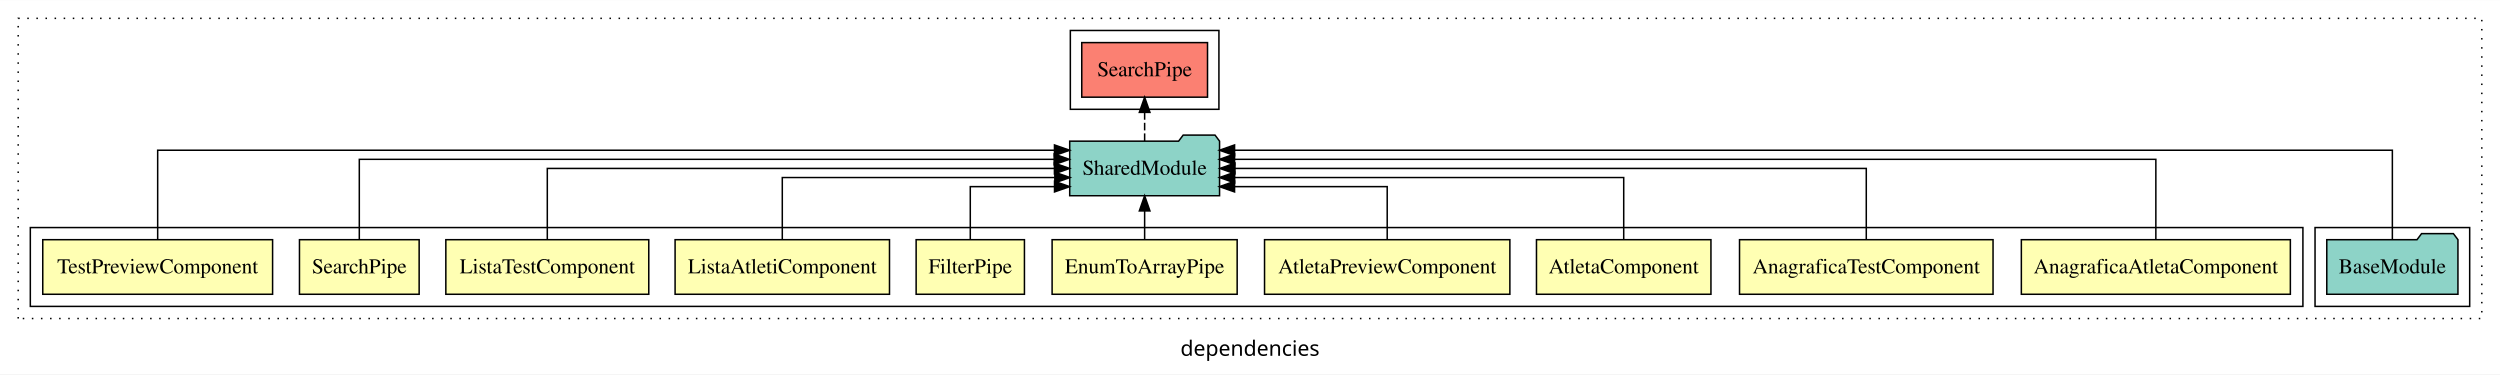
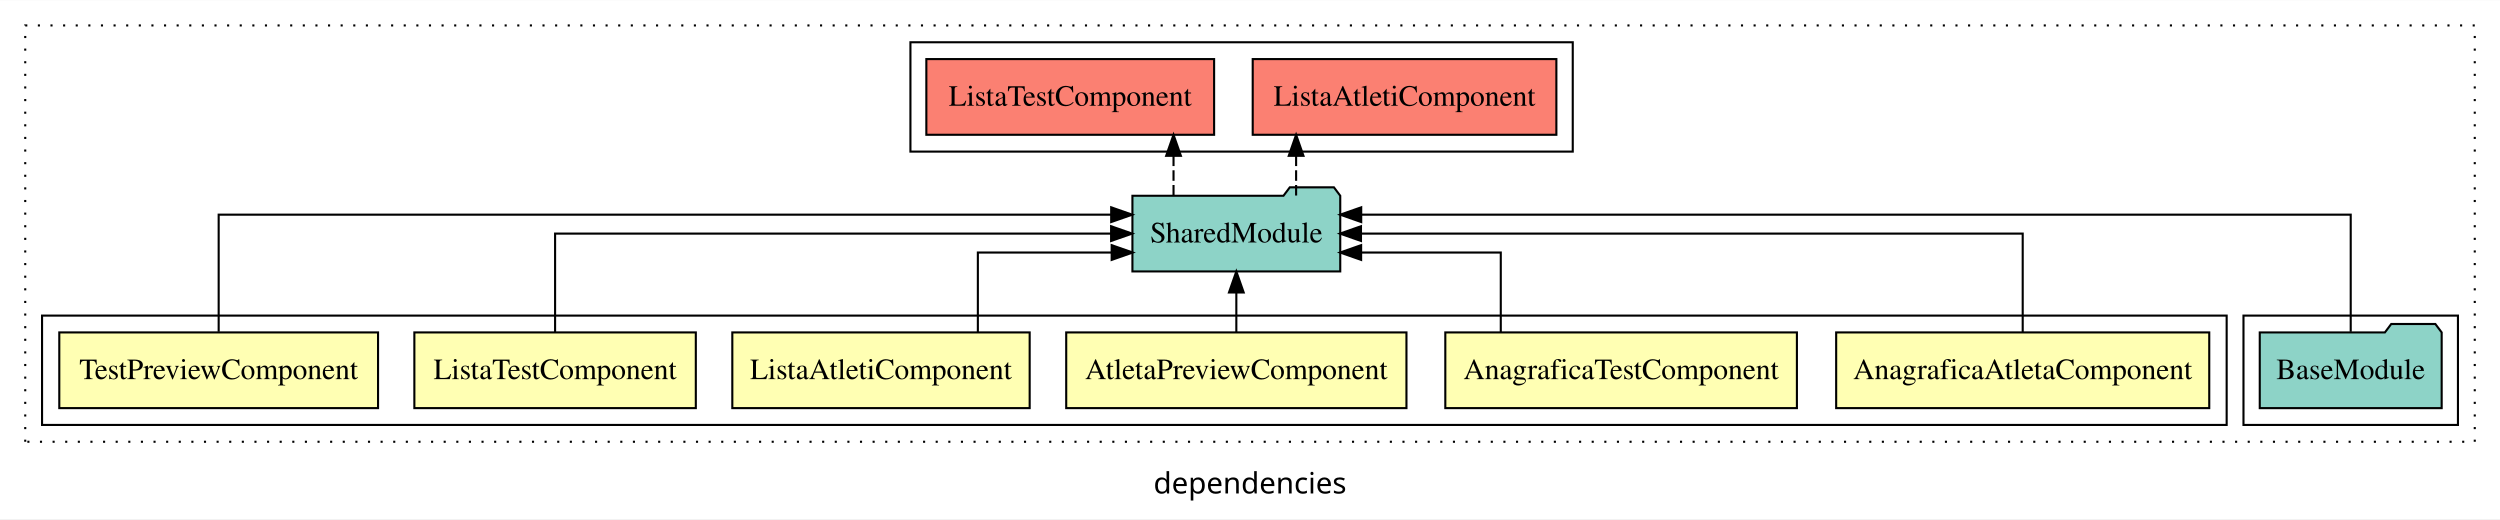
- <svg xmlns="http://www.w3.org/2000/svg" width="1649pt" height="247pt" viewBox="0.00 0.00 1649.00 246.80">
+ <svg xmlns="http://www.w3.org/2000/svg" width="1189pt" height="247pt" viewBox="0.00 0.00 1189.00 246.80">
  <g id="graph0" class="graph" transform="scale(1 1) rotate(0) translate(4 242.8)">
-     <polygon fill="white" stroke="transparent" points="-4,4 -4,-242.8 1645,-242.8 1645,4 -4,4" />
-     <text text-anchor="middle" x="820.5" y="-8.2" font-family="sans-serif" font-size="14.00">dependencies</text>
+     <polygon fill="white" stroke="transparent" points="-4,4 -4,-242.8 1185,-242.8 1185,4 -4,4" />
+     <text text-anchor="middle" x="590.5" y="-8.2" font-family="sans-serif" font-size="14.00">dependencies</text>
    <g id="clust1" class="cluster">
-       <polygon fill="none" stroke="black" stroke-dasharray="1,5" points="8,-32.8 8,-230.8 1633,-230.8 1633,-32.8 8,-32.8" />
+       <polygon fill="none" stroke="black" stroke-dasharray="1,5" points="8,-32.8 8,-230.8 1173,-230.8 1173,-32.8 8,-32.8" />
    </g>
-     <g id="clust14" class="cluster">
-       <polygon fill="none" stroke="black" points="702,-170.8 702,-222.8 800,-222.8 800,-170.8 702,-170.8" />
+     <g id="clust9" class="cluster">
+       <polygon fill="none" stroke="black" points="1063,-40.8 1063,-92.8 1165,-92.8 1165,-40.8 1063,-40.8" />
    </g>
-     <g id="clust13" class="cluster">
-       <polygon fill="none" stroke="black" points="1523,-40.8 1523,-92.8 1625,-92.8 1625,-40.8 1523,-40.8" />
+     <g id="clust10" class="cluster">
+       <polygon fill="none" stroke="black" points="429,-170.8 429,-222.8 744,-222.8 744,-170.8 429,-170.8" />
    </g>
    <g id="clust2" class="cluster">
-       <polygon fill="none" stroke="black" points="16,-40.8 16,-92.8 1515,-92.8 1515,-40.8 16,-40.8" />
+       <polygon fill="none" stroke="black" points="16,-40.8 16,-92.8 1055,-92.8 1055,-40.8 16,-40.8" />
    </g>
    <g id="node1" class="node">
-       <polygon fill="#ffffb3" stroke="black" points="1506.72,-84.8 1329.28,-84.8 1329.28,-48.8 1506.72,-48.8 1506.72,-84.8" />
-       <text text-anchor="middle" x="1418" y="-62.6" font-family="Times,serif" font-size="14.00">AnagraficaAtletaComponent</text>
+       <polygon fill="#ffffb3" stroke="black" points="1046.72,-84.8 869.28,-84.8 869.28,-48.8 1046.72,-48.8 1046.72,-84.8" />
+       <text text-anchor="middle" x="958" y="-62.6" font-family="Times,serif" font-size="14.00">AnagraficaAtletaComponent</text>
    </g>
-     <g id="node11" class="node">
-       <polygon fill="#8dd3c7" stroke="black" points="800.42,-149.8 797.42,-153.8 776.42,-153.8 773.42,-149.8 701.58,-149.8 701.58,-113.8 800.42,-113.8 800.42,-149.8" />
-       <text text-anchor="middle" x="751" y="-127.6" font-family="Times,serif" font-size="14.00">SharedModule</text>
+     <g id="node7" class="node">
+       <polygon fill="#8dd3c7" stroke="black" points="633.42,-149.8 630.42,-153.8 609.42,-153.8 606.42,-149.8 534.58,-149.8 534.58,-113.8 633.42,-113.8 633.42,-149.8" />
+       <text text-anchor="middle" x="584" y="-127.6" font-family="Times,serif" font-size="14.00">SharedModule</text>
    </g>
    <g id="edge1" class="edge">
-       <path fill="none" stroke="black" d="M1418,-85.08C1418,-106.12 1418,-137.8 1418,-137.8 1418,-137.8 810.32,-137.8 810.32,-137.8" />
-       <polygon fill="black" stroke="black" points="810.32,-134.3 800.32,-137.8 810.32,-141.3 810.32,-134.3" />
+       <path fill="none" stroke="black" d="M958,-84.91C958,-104.14 958,-131.8 958,-131.8 958,-131.8 643.28,-131.8 643.28,-131.8" />
+       <polygon fill="black" stroke="black" points="643.28,-128.3 633.28,-131.8 643.28,-135.3 643.28,-128.3" />
    </g>
    <g id="node2" class="node">
-       <polygon fill="#ffffb3" stroke="black" points="1310.61,-84.8 1143.39,-84.8 1143.39,-48.8 1310.61,-48.8 1310.61,-84.8" />
-       <text text-anchor="middle" x="1227" y="-62.6" font-family="Times,serif" font-size="14.00">AnagraficaTestComponent</text>
+       <polygon fill="#ffffb3" stroke="black" points="850.61,-84.8 683.39,-84.8 683.39,-48.8 850.61,-48.8 850.61,-84.8" />
+       <text text-anchor="middle" x="767" y="-62.6" font-family="Times,serif" font-size="14.00">AnagraficaTestComponent</text>
    </g>
    <g id="edge2" class="edge">
-       <path fill="none" stroke="black" d="M1227,-84.91C1227,-104.14 1227,-131.8 1227,-131.8 1227,-131.8 810.59,-131.8 810.59,-131.8" />
-       <polygon fill="black" stroke="black" points="810.59,-128.3 800.59,-131.8 810.59,-135.3 810.59,-128.3" />
+       <path fill="none" stroke="black" d="M709.77,-84.83C709.77,-101.2 709.77,-122.8 709.77,-122.8 709.77,-122.8 643.35,-122.8 643.35,-122.8" />
+       <polygon fill="black" stroke="black" points="643.35,-119.3 633.35,-122.8 643.35,-126.3 643.35,-119.3" />
    </g>
    <g id="node3" class="node">
-       <polygon fill="#ffffb3" stroke="black" points="1124.54,-84.8 1009.46,-84.8 1009.46,-48.8 1124.54,-48.8 1124.54,-84.8" />
-       <text text-anchor="middle" x="1067" y="-62.6" font-family="Times,serif" font-size="14.00">AtletaComponent</text>
+       <polygon fill="#ffffb3" stroke="black" points="664.91,-84.8 503.09,-84.8 503.09,-48.8 664.91,-48.8 664.91,-84.8" />
+       <text text-anchor="middle" x="584" y="-62.6" font-family="Times,serif" font-size="14.00">AtletaPreviewComponent</text>
    </g>
    <g id="edge3" class="edge">
-       <path fill="none" stroke="black" d="M1067,-84.82C1067,-102.17 1067,-125.8 1067,-125.8 1067,-125.8 810.38,-125.8 810.38,-125.8" />
-       <polygon fill="black" stroke="black" points="810.38,-122.3 800.38,-125.8 810.37,-129.3 810.38,-122.3" />
+       <path fill="none" stroke="black" d="M584,-84.91C584,-84.91 584,-103.79 584,-103.79" />
+       <polygon fill="black" stroke="black" points="580.5,-103.79 584,-113.79 587.5,-103.79 580.5,-103.79" />
    </g>
    <g id="node4" class="node">
-       <polygon fill="#ffffb3" stroke="black" points="991.91,-84.8 830.09,-84.8 830.09,-48.8 991.91,-48.8 991.91,-84.8" />
-       <text text-anchor="middle" x="911" y="-62.6" font-family="Times,serif" font-size="14.00">AtletaPreviewComponent</text>
+       <polygon fill="#ffffb3" stroke="black" points="485.71,-84.8 344.29,-84.8 344.29,-48.8 485.71,-48.8 485.71,-84.8" />
+       <text text-anchor="middle" x="415" y="-62.6" font-family="Times,serif" font-size="14.00">ListaAtletiComponent</text>
    </g>
    <g id="edge4" class="edge">
-       <path fill="none" stroke="black" d="M911,-85.04C911,-100.37 911,-119.8 911,-119.8 911,-119.8 810.31,-119.8 810.31,-119.8" />
-       <polygon fill="black" stroke="black" points="810.31,-116.3 800.31,-119.8 810.31,-123.3 810.31,-116.3" />
+       <path fill="none" stroke="black" d="M461.07,-84.83C461.07,-101.2 461.07,-122.8 461.07,-122.8 461.07,-122.8 524.71,-122.8 524.71,-122.8" />
+       <polygon fill="black" stroke="black" points="524.71,-126.3 534.71,-122.8 524.71,-119.3 524.71,-126.3" />
    </g>
    <g id="node5" class="node">
-       <polygon fill="#ffffb3" stroke="black" points="812.03,-84.8 689.97,-84.8 689.97,-48.8 812.03,-48.8 812.03,-84.8" />
-       <text text-anchor="middle" x="751" y="-62.6" font-family="Times,serif" font-size="14.00">EnumToArrayPipe</text>
+       <polygon fill="#ffffb3" stroke="black" points="326.93,-84.8 193.07,-84.8 193.07,-48.8 326.93,-48.8 326.93,-84.8" />
+       <text text-anchor="middle" x="260" y="-62.6" font-family="Times,serif" font-size="14.00">ListaTestComponent</text>
    </g>
    <g id="edge5" class="edge">
-       <path fill="none" stroke="black" d="M751,-84.91C751,-84.91 751,-103.79 751,-103.79" />
-       <polygon fill="black" stroke="black" points="747.5,-103.79 751,-113.79 754.5,-103.79 747.5,-103.79" />
+       <path fill="none" stroke="black" d="M260,-84.91C260,-104.14 260,-131.8 260,-131.8 260,-131.8 524.44,-131.8 524.44,-131.8" />
+       <polygon fill="black" stroke="black" points="524.44,-135.3 534.44,-131.8 524.44,-128.3 524.44,-135.3" />
    </g>
    <g id="node6" class="node">
-       <polygon fill="#ffffb3" stroke="black" points="671.72,-84.8 600.28,-84.8 600.28,-48.8 671.72,-48.8 671.72,-84.8" />
-       <text text-anchor="middle" x="636" y="-62.6" font-family="Times,serif" font-size="14.00">FilterPipe</text>
-     </g>
-     <g id="edge6" class="edge">
-       <path fill="none" stroke="black" d="M636,-85.04C636,-100.37 636,-119.8 636,-119.8 636,-119.8 691.56,-119.8 691.56,-119.8" />
-       <polygon fill="black" stroke="black" points="691.56,-123.3 701.56,-119.8 691.56,-116.3 691.56,-123.3" />
-     </g>
-     <g id="node7" class="node">
-       <polygon fill="#ffffb3" stroke="black" points="582.71,-84.8 441.29,-84.8 441.29,-48.8 582.71,-48.8 582.71,-84.8" />
-       <text text-anchor="middle" x="512" y="-62.6" font-family="Times,serif" font-size="14.00">ListaAtletiComponent</text>
-     </g>
-     <g id="edge7" class="edge">
-       <path fill="none" stroke="black" d="M512,-84.82C512,-102.17 512,-125.8 512,-125.8 512,-125.8 691.77,-125.8 691.77,-125.8" />
-       <polygon fill="black" stroke="black" points="691.77,-129.3 701.77,-125.8 691.77,-122.3 691.77,-129.3" />
-     </g>
-     <g id="node8" class="node">
-       <polygon fill="#ffffb3" stroke="black" points="423.93,-84.8 290.07,-84.8 290.07,-48.8 423.93,-48.8 423.93,-84.8" />
-       <text text-anchor="middle" x="357" y="-62.6" font-family="Times,serif" font-size="14.00">ListaTestComponent</text>
-     </g>
-     <g id="edge8" class="edge">
-       <path fill="none" stroke="black" d="M357,-84.91C357,-104.14 357,-131.8 357,-131.8 357,-131.8 691.5,-131.8 691.5,-131.8" />
-       <polygon fill="black" stroke="black" points="691.5,-135.3 701.5,-131.8 691.5,-128.3 691.5,-135.3" />
-     </g>
-     <g id="node9" class="node">
-       <polygon fill="#ffffb3" stroke="black" points="272.47,-84.8 193.53,-84.8 193.53,-48.8 272.47,-48.8 272.47,-84.8" />
-       <text text-anchor="middle" x="233" y="-62.6" font-family="Times,serif" font-size="14.00">SearchPipe</text>
-     </g>
-     <g id="edge9" class="edge">
-       <path fill="none" stroke="black" d="M233,-85.08C233,-106.12 233,-137.8 233,-137.8 233,-137.8 691.33,-137.8 691.33,-137.8" />
-       <polygon fill="black" stroke="black" points="691.33,-141.3 701.33,-137.8 691.33,-134.3 691.33,-141.3" />
-     </g>
-     <g id="node10" class="node">
      <polygon fill="#ffffb3" stroke="black" points="175.8,-84.8 24.2,-84.8 24.2,-48.8 175.8,-48.8 175.8,-84.8" />
      <text text-anchor="middle" x="100" y="-62.6" font-family="Times,serif" font-size="14.00">TestPreviewComponent</text>
    </g>
-     <g id="edge10" class="edge">
-       <path fill="none" stroke="black" d="M100,-85.05C100,-107.82 100,-143.8 100,-143.8 100,-143.8 691.53,-143.8 691.53,-143.8" />
-       <polygon fill="black" stroke="black" points="691.53,-147.3 701.53,-143.8 691.53,-140.3 691.53,-147.3" />
+     <g id="edge6" class="edge">
+       <path fill="none" stroke="black" d="M100,-85.09C100,-107.01 100,-140.8 100,-140.8 100,-140.8 524.48,-140.8 524.48,-140.8" />
+       <polygon fill="black" stroke="black" points="524.48,-144.3 534.48,-140.8 524.48,-137.3 524.48,-144.3" />
    </g>
-     <g id="node13" class="node">
-       <polygon fill="#fb8072" stroke="black" points="792.48,-214.8 709.52,-214.8 709.52,-178.8 792.48,-178.8 792.48,-214.8" />
-       <text text-anchor="middle" x="751" y="-192.6" font-family="Times,serif" font-size="14.00">SearchPipe </text>
+     <g id="node9" class="node">
+       <polygon fill="#fb8072" stroke="black" points="736.21,-214.8 591.79,-214.8 591.79,-178.8 736.21,-178.8 736.21,-214.8" />
+       <text text-anchor="middle" x="664" y="-192.6" font-family="Times,serif" font-size="14.00">ListaAtletiComponent </text>
    </g>
-     <g id="edge12" class="edge">
-       <path fill="none" stroke="black" stroke-dasharray="5,2" d="M751,-149.91C751,-149.91 751,-168.79 751,-168.79" />
-       <polygon fill="black" stroke="black" points="747.5,-168.79 751,-178.79 754.5,-168.79 747.5,-168.79" />
+     <g id="edge8" class="edge">
+       <path fill="none" stroke="black" stroke-dasharray="5,2" d="M612.43,-149.91C612.43,-149.91 612.43,-168.79 612.43,-168.79" />
+       <polygon fill="black" stroke="black" points="608.93,-168.79 612.43,-178.79 615.93,-168.79 608.93,-168.79" />
    </g>
-     <g id="node12" class="node">
-       <polygon fill="#8dd3c7" stroke="black" points="1617.26,-84.8 1614.26,-88.8 1593.26,-88.8 1590.26,-84.8 1530.74,-84.8 1530.74,-48.8 1617.26,-48.8 1617.26,-84.8" />
-       <text text-anchor="middle" x="1574" y="-62.6" font-family="Times,serif" font-size="14.00">BaseModule</text>
+     <g id="node10" class="node">
+       <polygon fill="#fb8072" stroke="black" points="573.43,-214.8 436.57,-214.8 436.57,-178.8 573.43,-178.8 573.43,-214.8" />
+       <text text-anchor="middle" x="505" y="-192.6" font-family="Times,serif" font-size="14.00">ListaTestComponent </text>
    </g>
-     <g id="edge11" class="edge">
-       <path fill="none" stroke="black" d="M1574,-85.05C1574,-107.82 1574,-143.8 1574,-143.8 1574,-143.8 810.32,-143.8 810.32,-143.8" />
-       <polygon fill="black" stroke="black" points="810.32,-140.3 800.32,-143.8 810.32,-147.3 810.32,-140.3" />
+     <g id="edge9" class="edge">
+       <path fill="none" stroke="black" stroke-dasharray="5,2" d="M554.13,-149.91C554.13,-149.91 554.13,-168.79 554.13,-168.79" />
+       <polygon fill="black" stroke="black" points="550.63,-168.79 554.13,-178.79 557.63,-168.79 550.63,-168.79" />
+     </g>
+     <g id="node8" class="node">
+       <polygon fill="#8dd3c7" stroke="black" points="1157.26,-84.8 1154.26,-88.8 1133.26,-88.8 1130.26,-84.8 1070.74,-84.8 1070.74,-48.8 1157.26,-48.8 1157.26,-84.8" />
+       <text text-anchor="middle" x="1114" y="-62.6" font-family="Times,serif" font-size="14.00">BaseModule</text>
+     </g>
+     <g id="edge7" class="edge">
+       <path fill="none" stroke="black" d="M1114,-85.09C1114,-107.01 1114,-140.8 1114,-140.8 1114,-140.8 643.39,-140.8 643.39,-140.8" />
+       <polygon fill="black" stroke="black" points="643.39,-137.3 633.39,-140.8 643.39,-144.3 643.39,-137.3" />
    </g>
  </g>
</svg>
